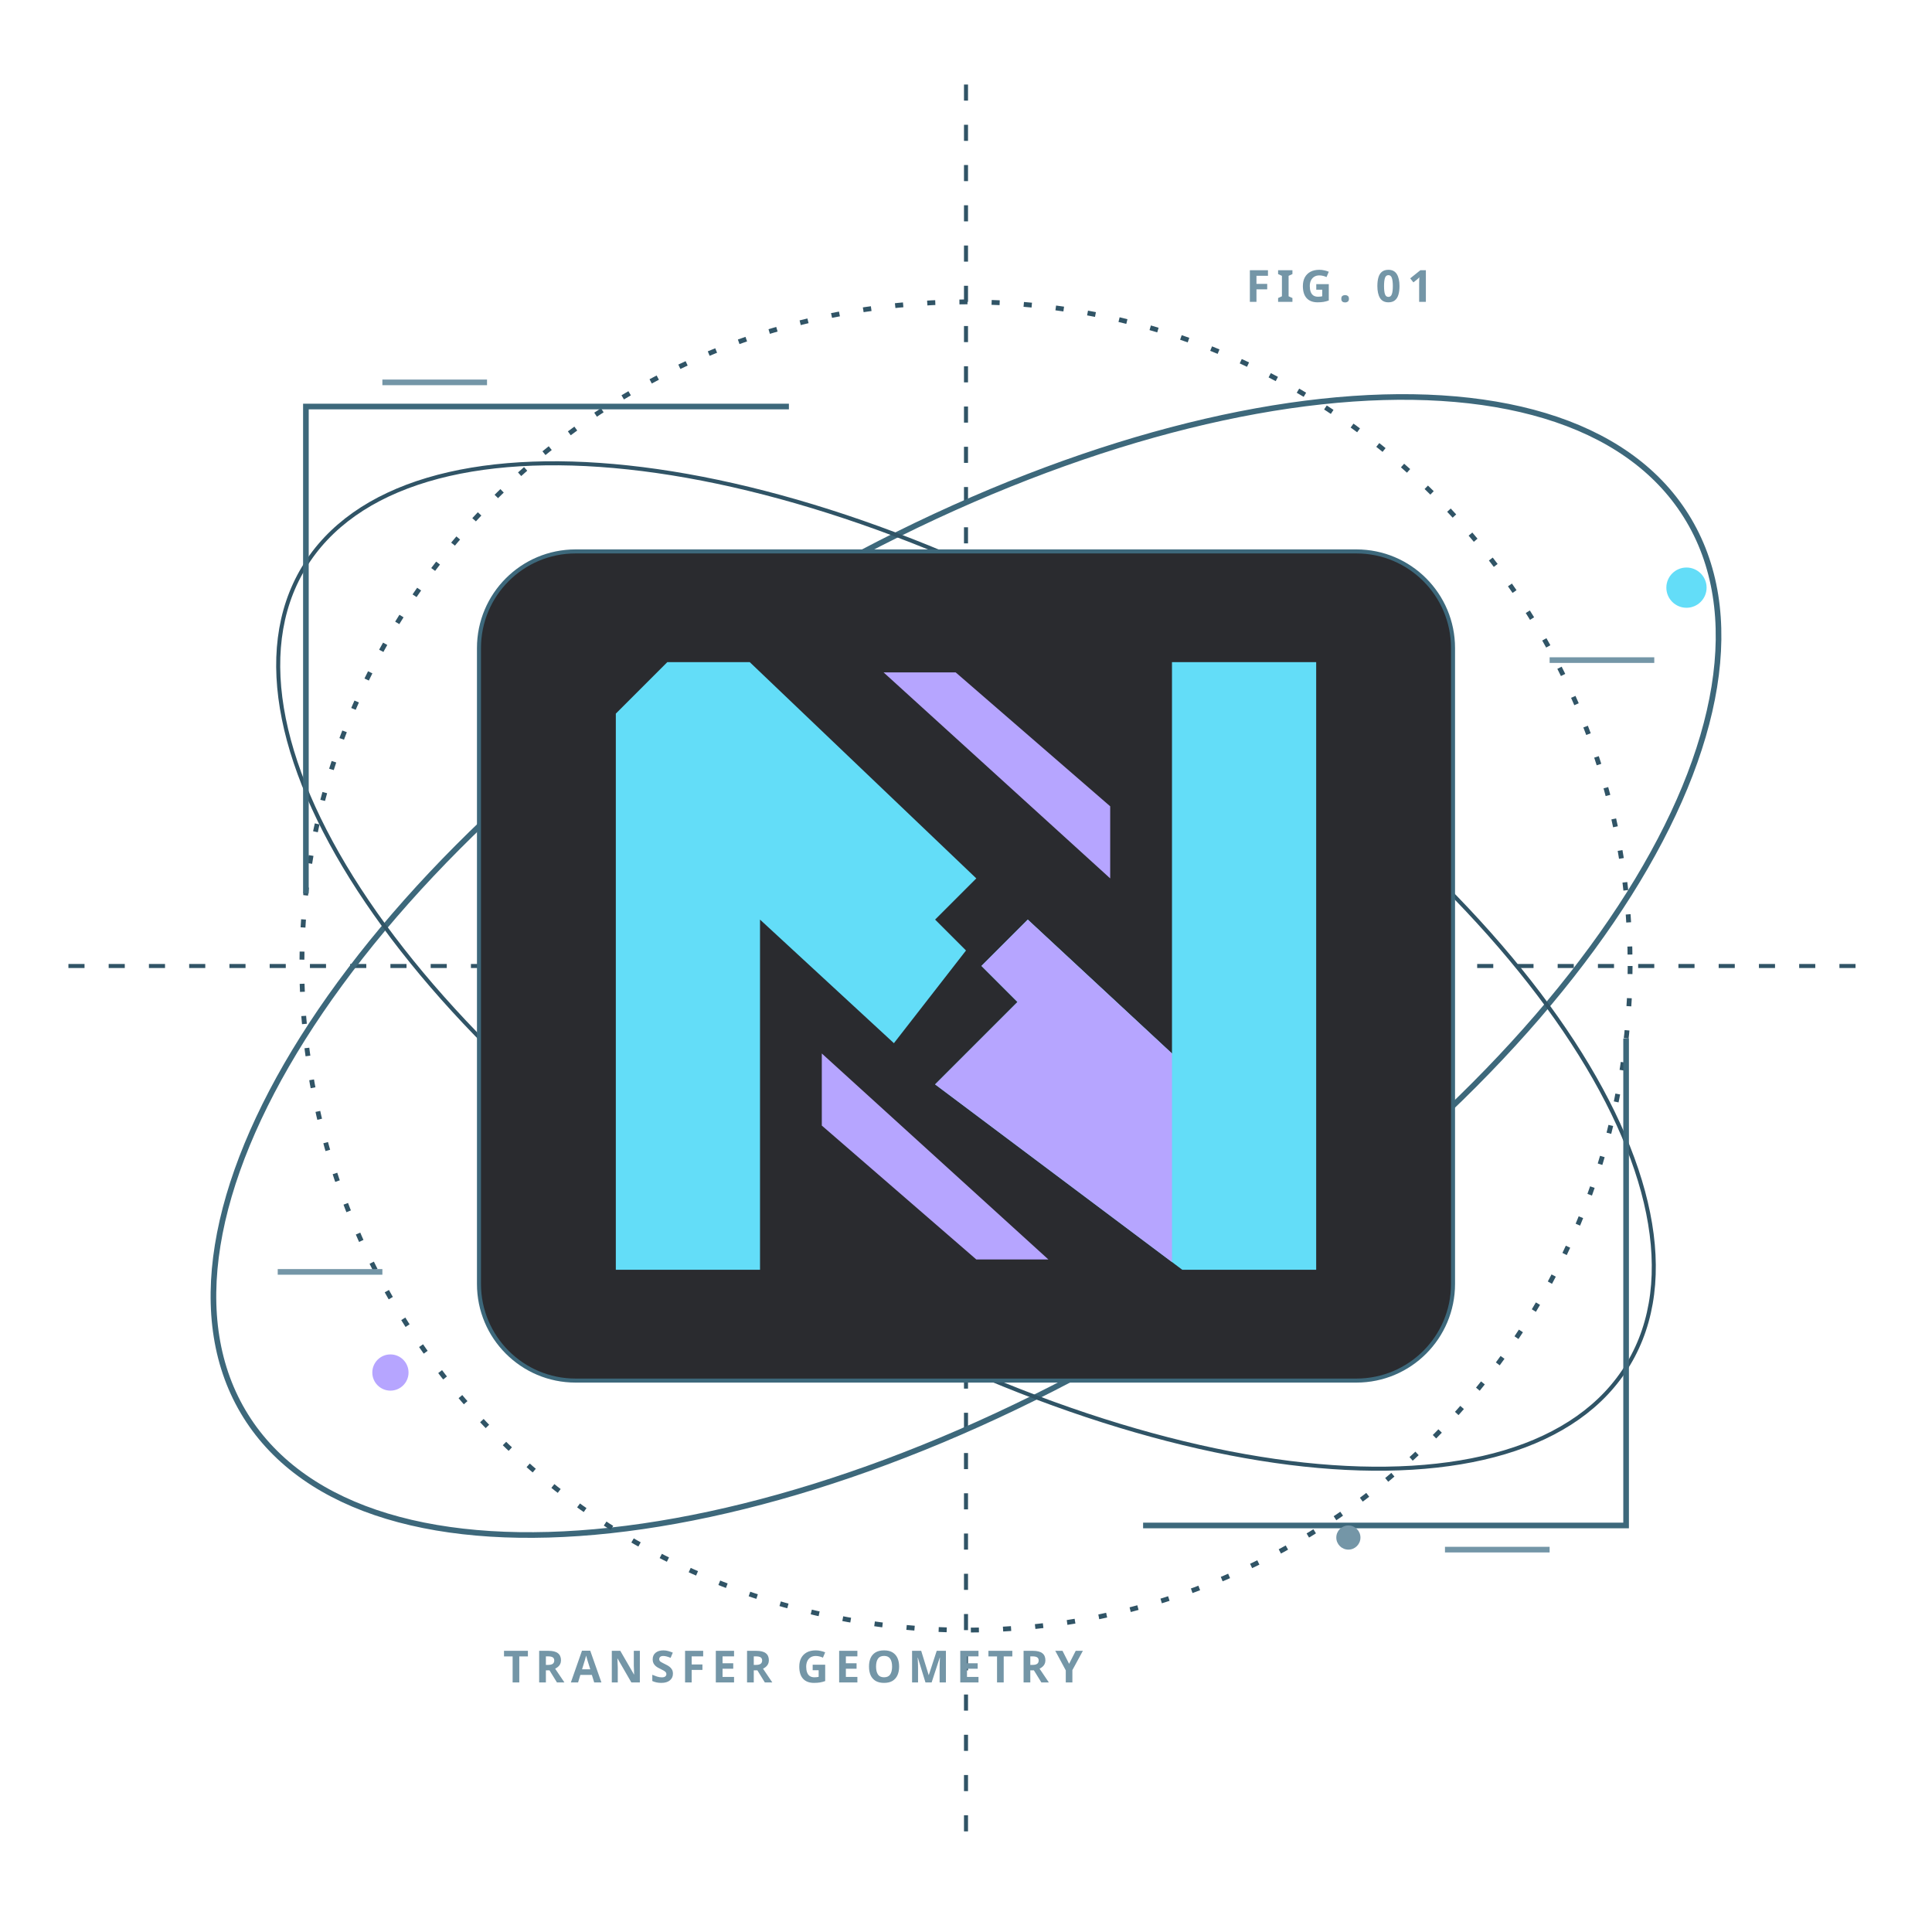
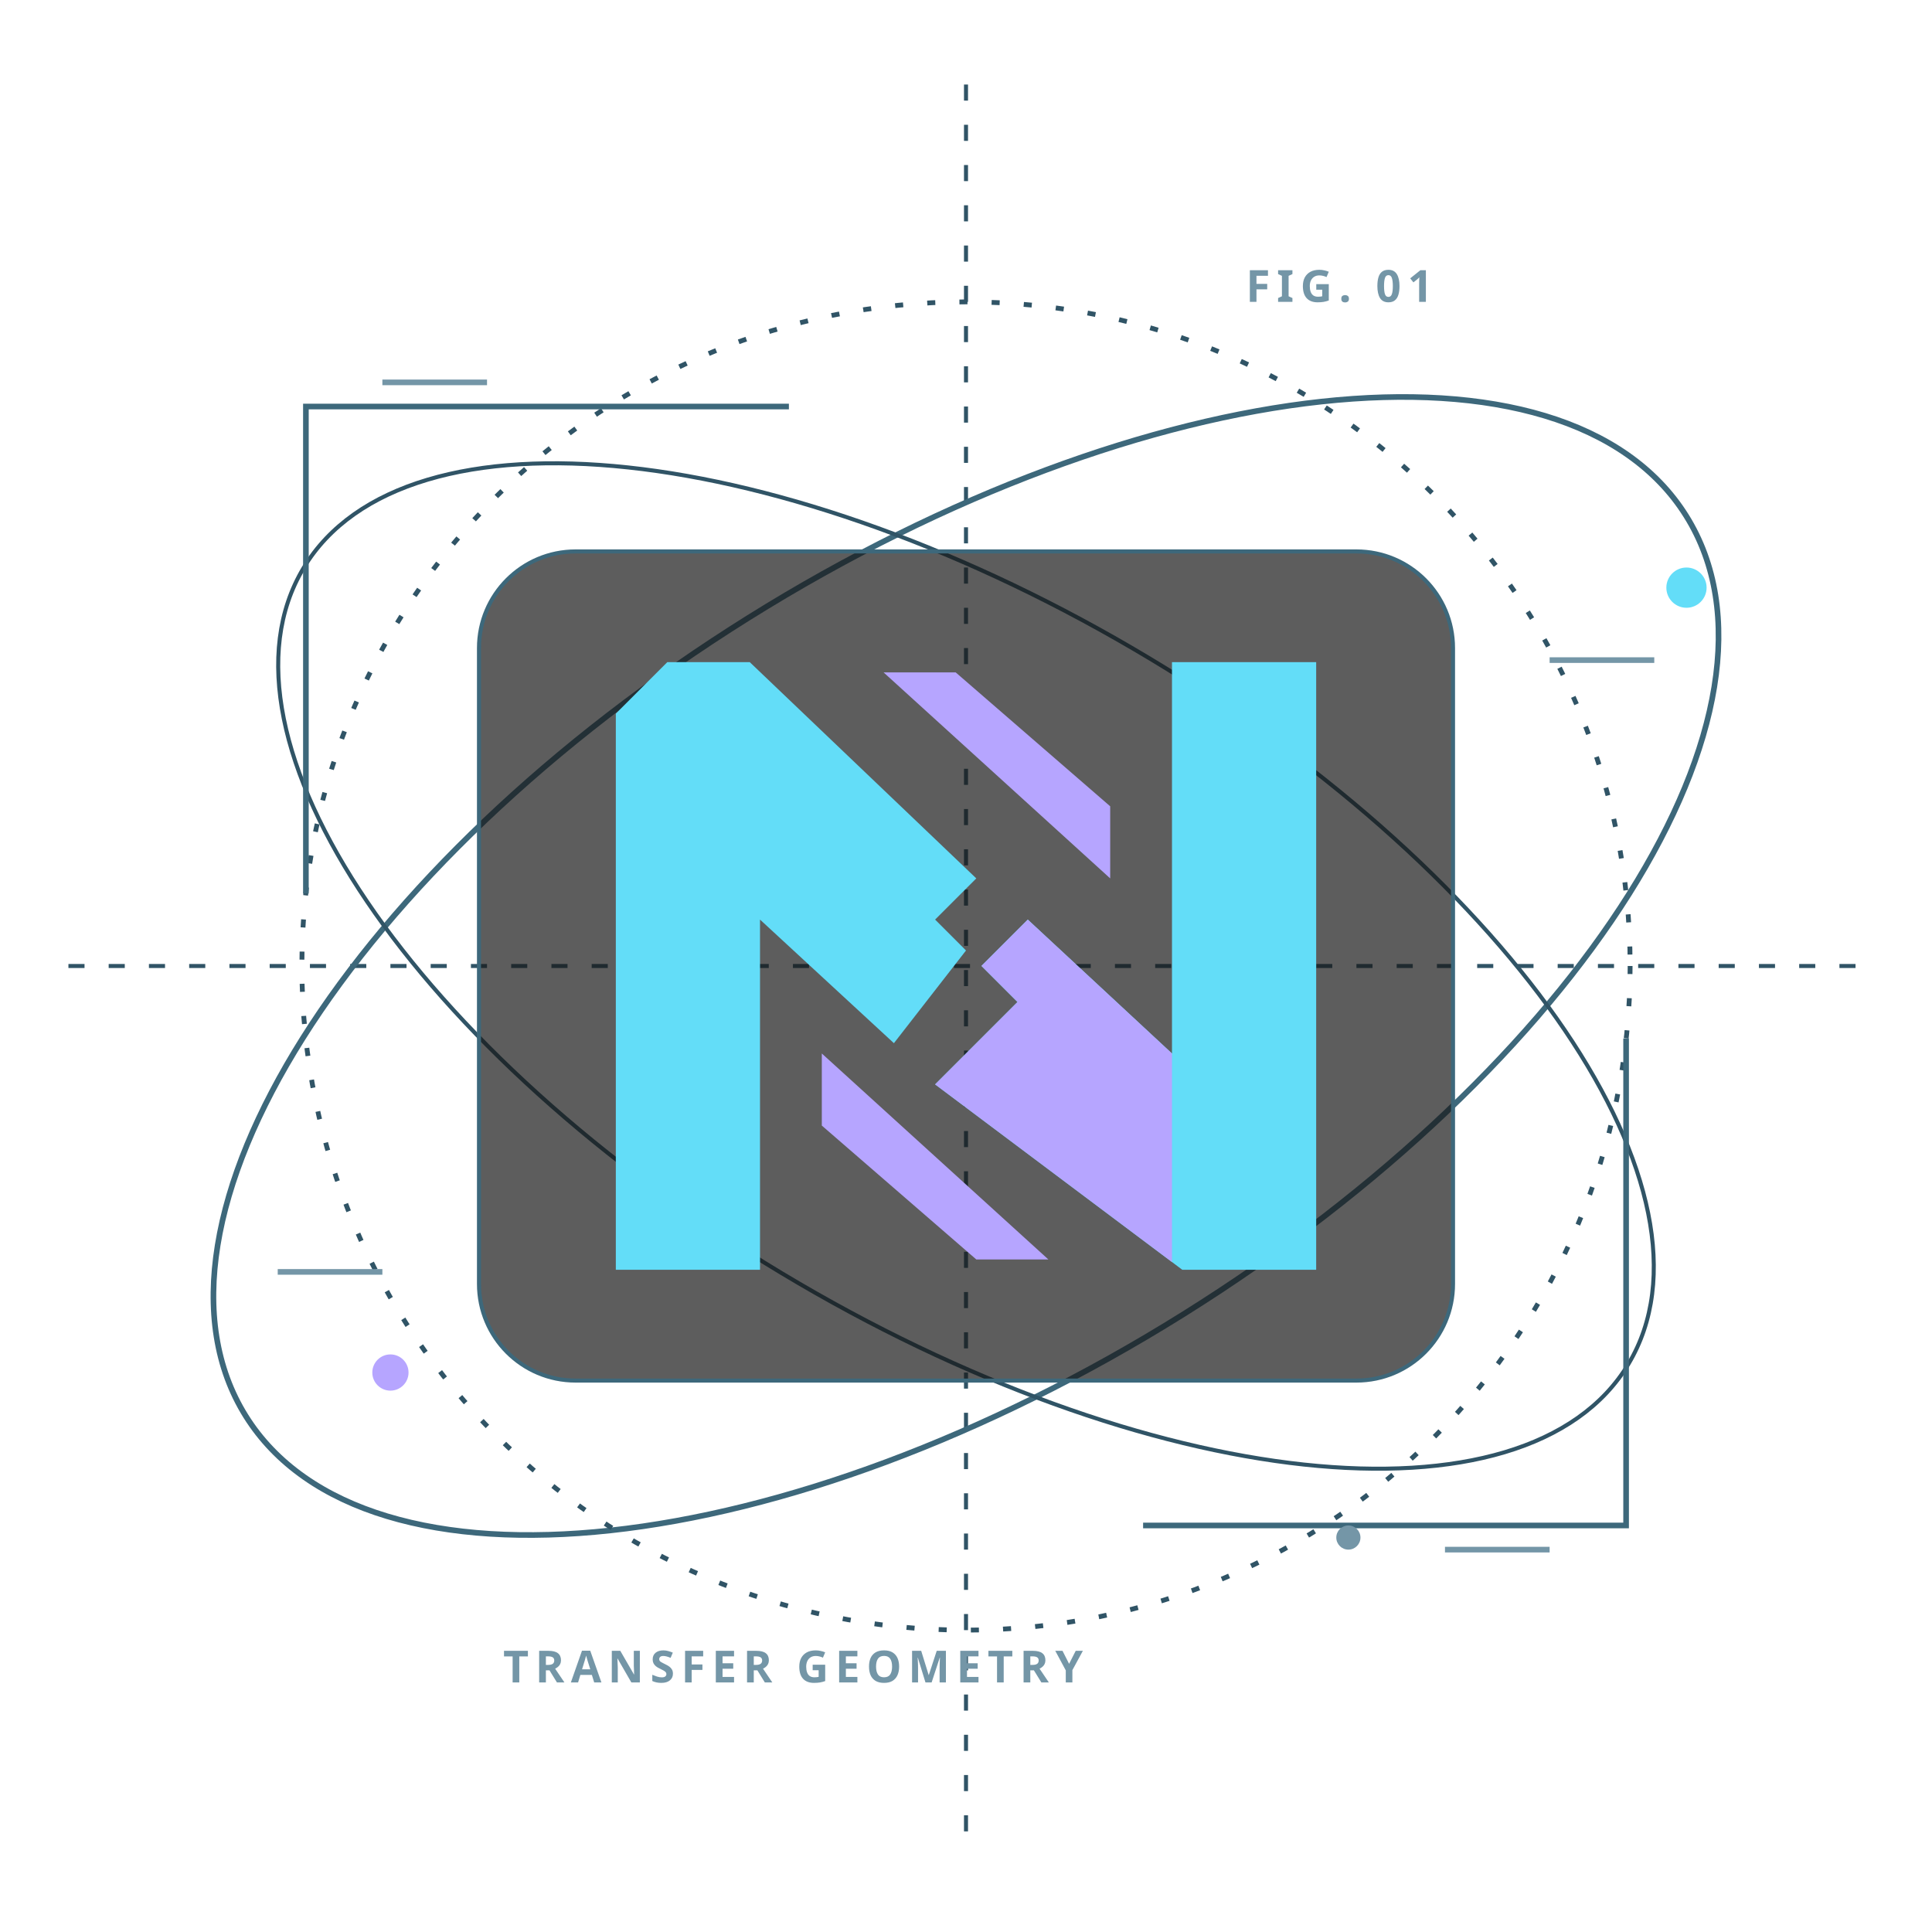
<svg xmlns="http://www.w3.org/2000/svg" viewBox="0 0 480 480" width="480" height="480" role="img" aria-labelledby="title">
  <g transform="translate(240 240) scale(1)">
    <path d="M-223 0H223M0-219V219" fill="none" stroke="#305466" stroke-width="1" stroke-dasharray="4 6" />
    <ellipse cx="0" cy="0" rx="211" ry="102" fill="none" stroke="#3D687B" stroke-width="1.4" transform="rotate(-32)" />
    <ellipse cx="0" cy="0" rx="192" ry="89" fill="none" stroke="#305466" stroke-width="1" transform="rotate(31)" />
    <circle cx="0" cy="0" r="165" fill="none" stroke="#305466" stroke-width="1.2" stroke-dasharray="2 6" />
    <path d="M-164-18V-139H-44M164 18V139H44" fill="none" stroke="#3D687B" stroke-width="1.4" />
    <path d="M-145-145H-119M145 145H119M-171 76H-145M145-76H171" fill="none" stroke="#7496A7" stroke-width="1.4" />
    <circle cx="179" cy="-94" r="5" fill="#63DDF8" />
    <circle cx="-143" cy="101" r="4.5" fill="#B6A5FF" />
    <circle cx="95" cy="142" r="3" fill="#7496A7" />
-     <rect x="-121" y="-103" width="242" height="206" rx="24" fill="#2A2B2F" stroke="#3D687B" />
+     <rect x="-121" y="-103" width="242" height="206" rx="24" fill="#191919" fill-opacity="0.7" stroke="#3D687B" />
    <g transform="translate(-87 -75.5) scale(2.55882)">
      <path d="M0 59V5L5 0H13L35 21L31 25L34 28L27 37L14 25V59ZM40 25L54 38V0H68V59H55L31 41L39 33L35.5 29.5Z" fill="#63DDF8" />
      <path d="M40 25L54 38V58.25L31 41L39 33L35.5 29.5ZM20 38L42 58H35L20 45Z" fill="#B6A5FF" />
      <g transform="rotate(180 34 29.5)">
        <path d="M20 38L42 58H35L20 45Z" fill="#B6A5FF" />
      </g>
    </g>
    <text x="-115" y="178" fill="#7496A7" font-family="Adwaita Mono, sans-serif" font-size="11" font-weight="600" letter-spacing="1.6" text-anchor="start">TRANSFER GEOMETRY</text>
    <text x="116" y="-165" fill="#7496A7" font-family="Adwaita Mono, sans-serif" font-size="11" font-weight="600" letter-spacing="1.6" text-anchor="end">FIG. 01</text>
  </g>
</svg>
